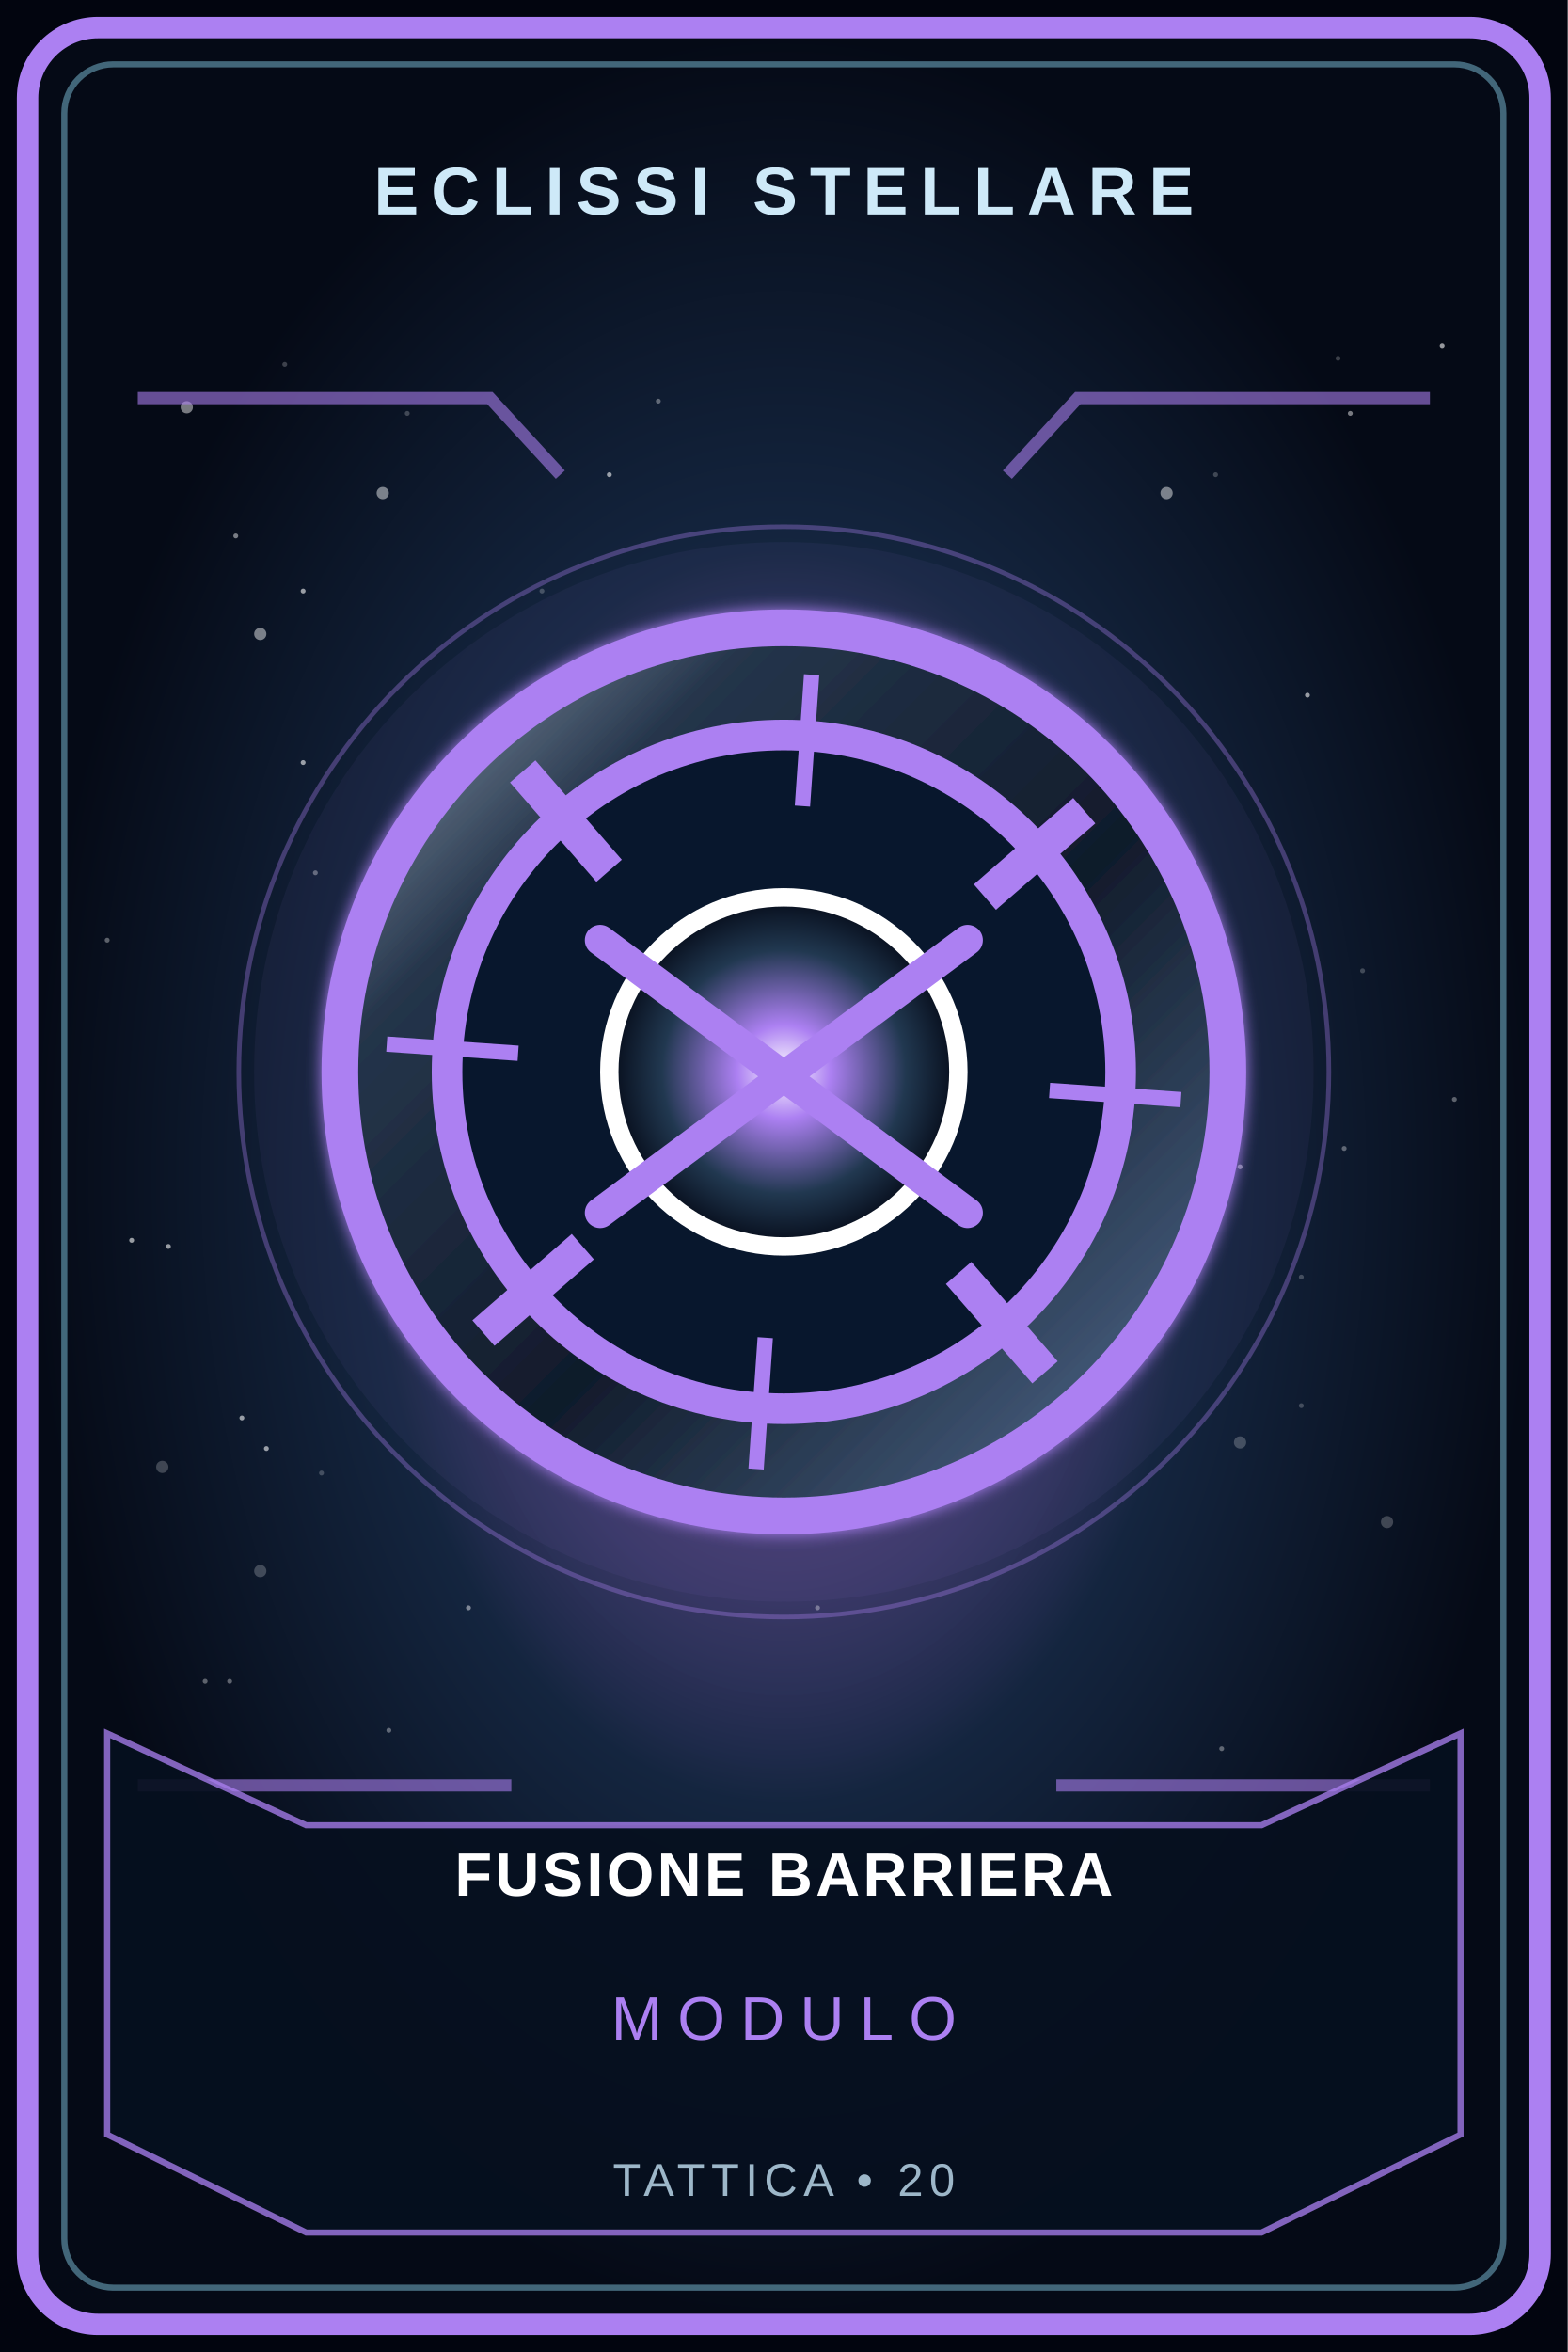
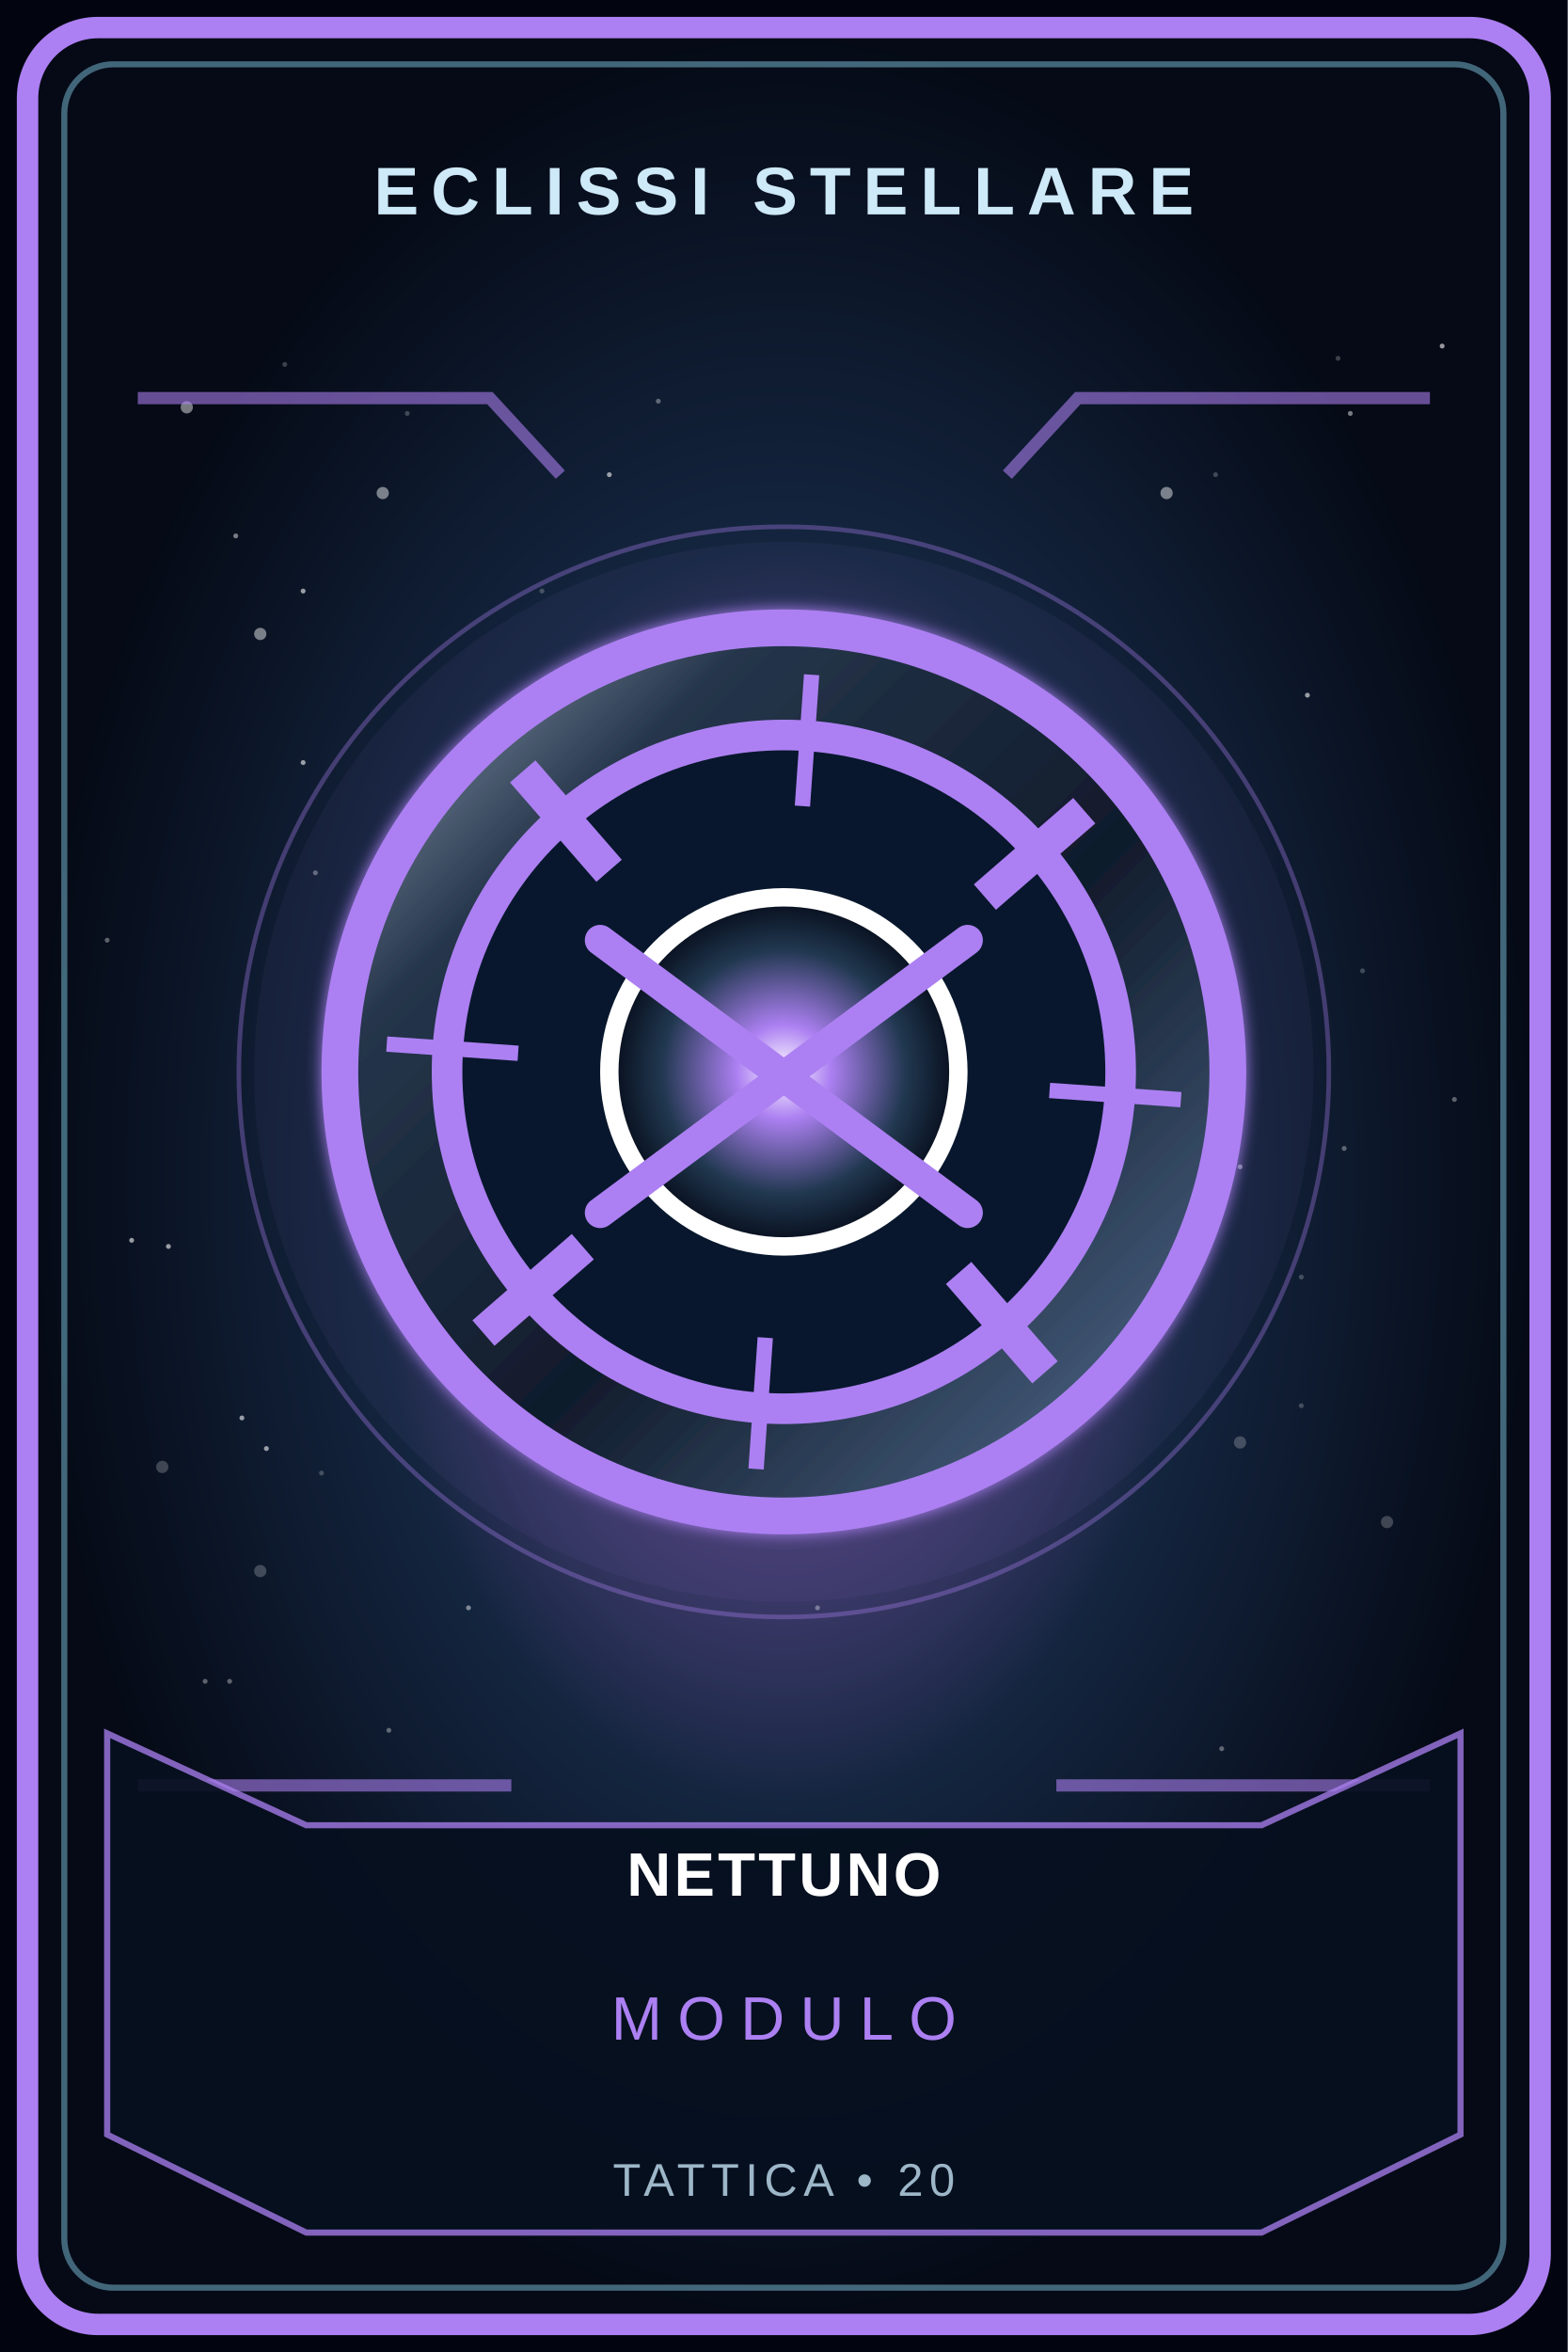
<svg xmlns="http://www.w3.org/2000/svg" width="512" height="768" viewBox="0 0 512 768" role="img" aria-label="Nettuno">
  <defs>
    <radialGradient id="bg">
      <stop offset="0" stop-color="#ac80f2" stop-opacity=".42" />
      <stop offset=".55" stop-color="#14253f" />
      <stop offset="1" stop-color="#050a16" />
    </radialGradient>
    <linearGradient id="metal" x1="0" x2="1" y1="0" y2="1">
      <stop stop-color="#a3b4c4" />
      <stop offset=".24" stop-color="#25354b" />
      <stop offset=".56" stop-color="#101b2b" />
      <stop offset=".85" stop-color="#405674" />
      <stop offset="1" stop-color="#a4b9ce" />
    </linearGradient>
    <radialGradient id="core">
      <stop stop-color="#ffffff" />
      <stop offset=".27" stop-color="#ac80f2" />
      <stop offset=".7" stop-color="#213850" />
      <stop offset="1" stop-color="#060c1a" />
    </radialGradient>
    <filter id="glow" x="-80%" y="-80%" width="260%" height="260%">
      <feGaussianBlur stdDeviation="2.5" result="g" />
      <feMerge>
        <feMergeNode in="g" />
        <feMergeNode in="SourceGraphic" />
      </feMerge>
    </filter>
  </defs>
  <rect width="512" height="768" fill="#02050f" />
  <rect x="9" y="9" width="494" height="750" rx="23" fill="url(#bg)" stroke="#ac80f2" stroke-width="7" />
  <rect x="21" y="21" width="470" height="726" rx="16" fill="none" stroke="#8cd7f2" stroke-opacity=".45" stroke-width="2" />
  <circle cx="85" cy="513" r="2" fill="#fff" opacity="0.22" />
  <circle cx="475" cy="359" r="0.8" fill="#fff" opacity="0.34" />
  <circle cx="405" cy="381" r="0.8" fill="#fff" opacity="0.46" />
  <circle cx="43" cy="405" r="0.8" fill="#fff" opacity="0.58" />
  <circle cx="445" cy="317" r="0.8" fill="#fff" opacity="0.22" />
  <circle cx="127" cy="565" r="0.8" fill="#fff" opacity="0.34" />
  <circle cx="381" cy="161" r="2" fill="#fff" opacity="0.46" />
  <circle cx="203" cy="391" r="0.8" fill="#fff" opacity="0.58" />
  <circle cx="93" cy="119" r="0.8" fill="#fff" opacity="0.22" />
  <circle cx="103" cy="285" r="0.8" fill="#fff" opacity="0.34" />
  <circle cx="385" cy="361" r="0.8" fill="#fff" opacity="0.46" />
  <circle cx="311" cy="249" r="0.8" fill="#fff" opacity="0.58" />
  <circle cx="53" cy="479" r="2" fill="#fff" opacity="0.22" />
  <circle cx="35" cy="307" r="0.8" fill="#fff" opacity="0.34" />
  <circle cx="373" cy="297" r="0.8" fill="#fff" opacity="0.46" />
  <circle cx="87" cy="473" r="0.8" fill="#fff" opacity="0.58" />
  <circle cx="105" cy="481" r="0.8" fill="#fff" opacity="0.22" />
  <circle cx="67" cy="549" r="0.8" fill="#fff" opacity="0.34" />
  <circle cx="61" cy="133" r="2" fill="#fff" opacity="0.46" />
  <circle cx="99" cy="193" r="0.8" fill="#fff" opacity="0.58" />
  <circle cx="397" cy="155" r="0.8" fill="#fff" opacity="0.22" />
  <circle cx="179" cy="287" r="0.8" fill="#fff" opacity="0.34" />
  <circle cx="293" cy="227" r="0.8" fill="#fff" opacity="0.46" />
  <circle cx="471" cy="113" r="0.8" fill="#fff" opacity="0.58" />
  <circle cx="453" cy="497" r="2" fill="#fff" opacity="0.22" />
  <circle cx="267" cy="525" r="0.8" fill="#fff" opacity="0.34" />
  <circle cx="153" cy="525" r="0.8" fill="#fff" opacity="0.46" />
  <circle cx="287" cy="445" r="0.8" fill="#fff" opacity="0.58" />
  <circle cx="177" cy="193" r="0.8" fill="#fff" opacity="0.22" />
  <circle cx="171" cy="349" r="0.8" fill="#fff" opacity="0.34" />
  <circle cx="85" cy="207" r="2" fill="#fff" opacity="0.46" />
  <circle cx="427" cy="227" r="0.8" fill="#fff" opacity="0.58" />
  <circle cx="425" cy="417" r="0.8" fill="#fff" opacity="0.22" />
  <circle cx="195" cy="459" r="0.8" fill="#fff" opacity="0.34" />
  <circle cx="441" cy="135" r="0.8" fill="#fff" opacity="0.46" />
  <circle cx="55" cy="407" r="0.8" fill="#fff" opacity="0.58" />
  <circle cx="181" cy="435" r="2" fill="#fff" opacity="0.22" />
  <circle cx="75" cy="549" r="0.8" fill="#fff" opacity="0.34" />
  <circle cx="245" cy="281" r="0.8" fill="#fff" opacity="0.46" />
  <circle cx="99" cy="249" r="0.8" fill="#fff" opacity="0.58" />
  <circle cx="133" cy="135" r="0.8" fill="#fff" opacity="0.22" />
  <circle cx="399" cy="571" r="0.8" fill="#fff" opacity="0.34" />
  <circle cx="125" cy="161" r="2" fill="#fff" opacity="0.46" />
  <circle cx="383" cy="363" r="0.8" fill="#fff" opacity="0.58" />
  <circle cx="425" cy="459" r="0.8" fill="#fff" opacity="0.22" />
  <circle cx="439" cy="375" r="0.8" fill="#fff" opacity="0.34" />
  <circle cx="273" cy="279" r="0.8" fill="#fff" opacity="0.46" />
  <circle cx="199" cy="155" r="0.8" fill="#fff" opacity="0.58" />
  <circle cx="405" cy="471" r="2" fill="#fff" opacity="0.22" />
  <circle cx="215" cy="225" r="0.8" fill="#fff" opacity="0.34" />
  <circle cx="77" cy="175" r="0.8" fill="#fff" opacity="0.46" />
  <circle cx="79" cy="463" r="0.8" fill="#fff" opacity="0.58" />
  <circle cx="437" cy="117" r="0.8" fill="#fff" opacity="0.22" />
  <circle cx="215" cy="131" r="0.8" fill="#fff" opacity="0.34" />
  <circle cx="256" cy="350" r="173" fill="#ac80f2" opacity=".055" />
  <circle cx="256" cy="350" r="178" stroke="#ac80f2" stroke-width="1.5" opacity=".34" fill="none" />
  <path d="M45 130L160 130L183 155M467 130L352 130L329 155M45 583L167 583M467 583L345 583" fill="none" stroke="#ac80f2" stroke-width="4" opacity=".58" />
  <g>
    <circle cx="256" cy="350" r="145" fill="url(#metal)" stroke="#ac80f2" stroke-width="12" filter="url(#glow)" />
    <circle cx="256" cy="350" r="110" fill="#08172d" stroke="#ac80f2" stroke-width="10" />
    <path d="M256 220L256 263" stroke="#ac80f2" stroke-width="11" transform="rotate(229 256 350)" />
    <path d="M256 220L256 263" stroke="#ac80f2" stroke-width="5" transform="rotate(274 256 350)" />
    <path d="M256 220L256 263" stroke="#ac80f2" stroke-width="11" transform="rotate(319 256 350)" />
    <path d="M256 220L256 263" stroke="#ac80f2" stroke-width="5" transform="rotate(364 256 350)" />
    <path d="M256 220L256 263" stroke="#ac80f2" stroke-width="11" transform="rotate(409 256 350)" />
    <path d="M256 220L256 263" stroke="#ac80f2" stroke-width="5" transform="rotate(454 256 350)" />
    <path d="M256 220L256 263" stroke="#ac80f2" stroke-width="11" transform="rotate(499 256 350)" />
    <path d="M256 220L256 263" stroke="#ac80f2" stroke-width="5" transform="rotate(544 256 350)" />
    <circle cx="256" cy="350" r="57" fill="url(#core)" stroke="#fff" stroke-width="6" />
    <g fill="none" stroke="#ac80f2" stroke-width="10" stroke-linecap="round" stroke-linejoin="round">
      <path d="M196 307L316 396M316 307L196 396" />
    </g>
  </g>
  <path d="M35 566L100 596H412L477 566L477 697L412 729H100L35 697Z" fill="#06101fec" stroke="#ac80f2" stroke-opacity=".75" stroke-width="2" />
  <text x="256" y="70" text-anchor="middle" font-family="Arial,sans-serif" font-weight="bold" font-size="22" fill="#cee9f8" letter-spacing="4">ECLISSI STELLARE</text>
-   <text x="256" y="619" text-anchor="middle" font-family="Arial,sans-serif" font-weight="bold" font-size="20" fill="#ffffff" letter-spacing="1">FUSIONE BARRIERA</text>
+   <text x="256" y="619" text-anchor="middle" font-family="Arial,sans-serif" font-weight="bold" font-size="20" fill="#ffffff" letter-spacing="1">NETTUNO</text>
  <text x="256" y="666" text-anchor="middle" font-family="Arial,sans-serif" font-size="20" fill="#ac80f2" letter-spacing="5">MODULO</text>
  <text x="256" y="717" text-anchor="middle" font-family="Arial,sans-serif" font-size="15" fill="#9db7c9" letter-spacing="2">TATTICA  •  20</text>
</svg>
